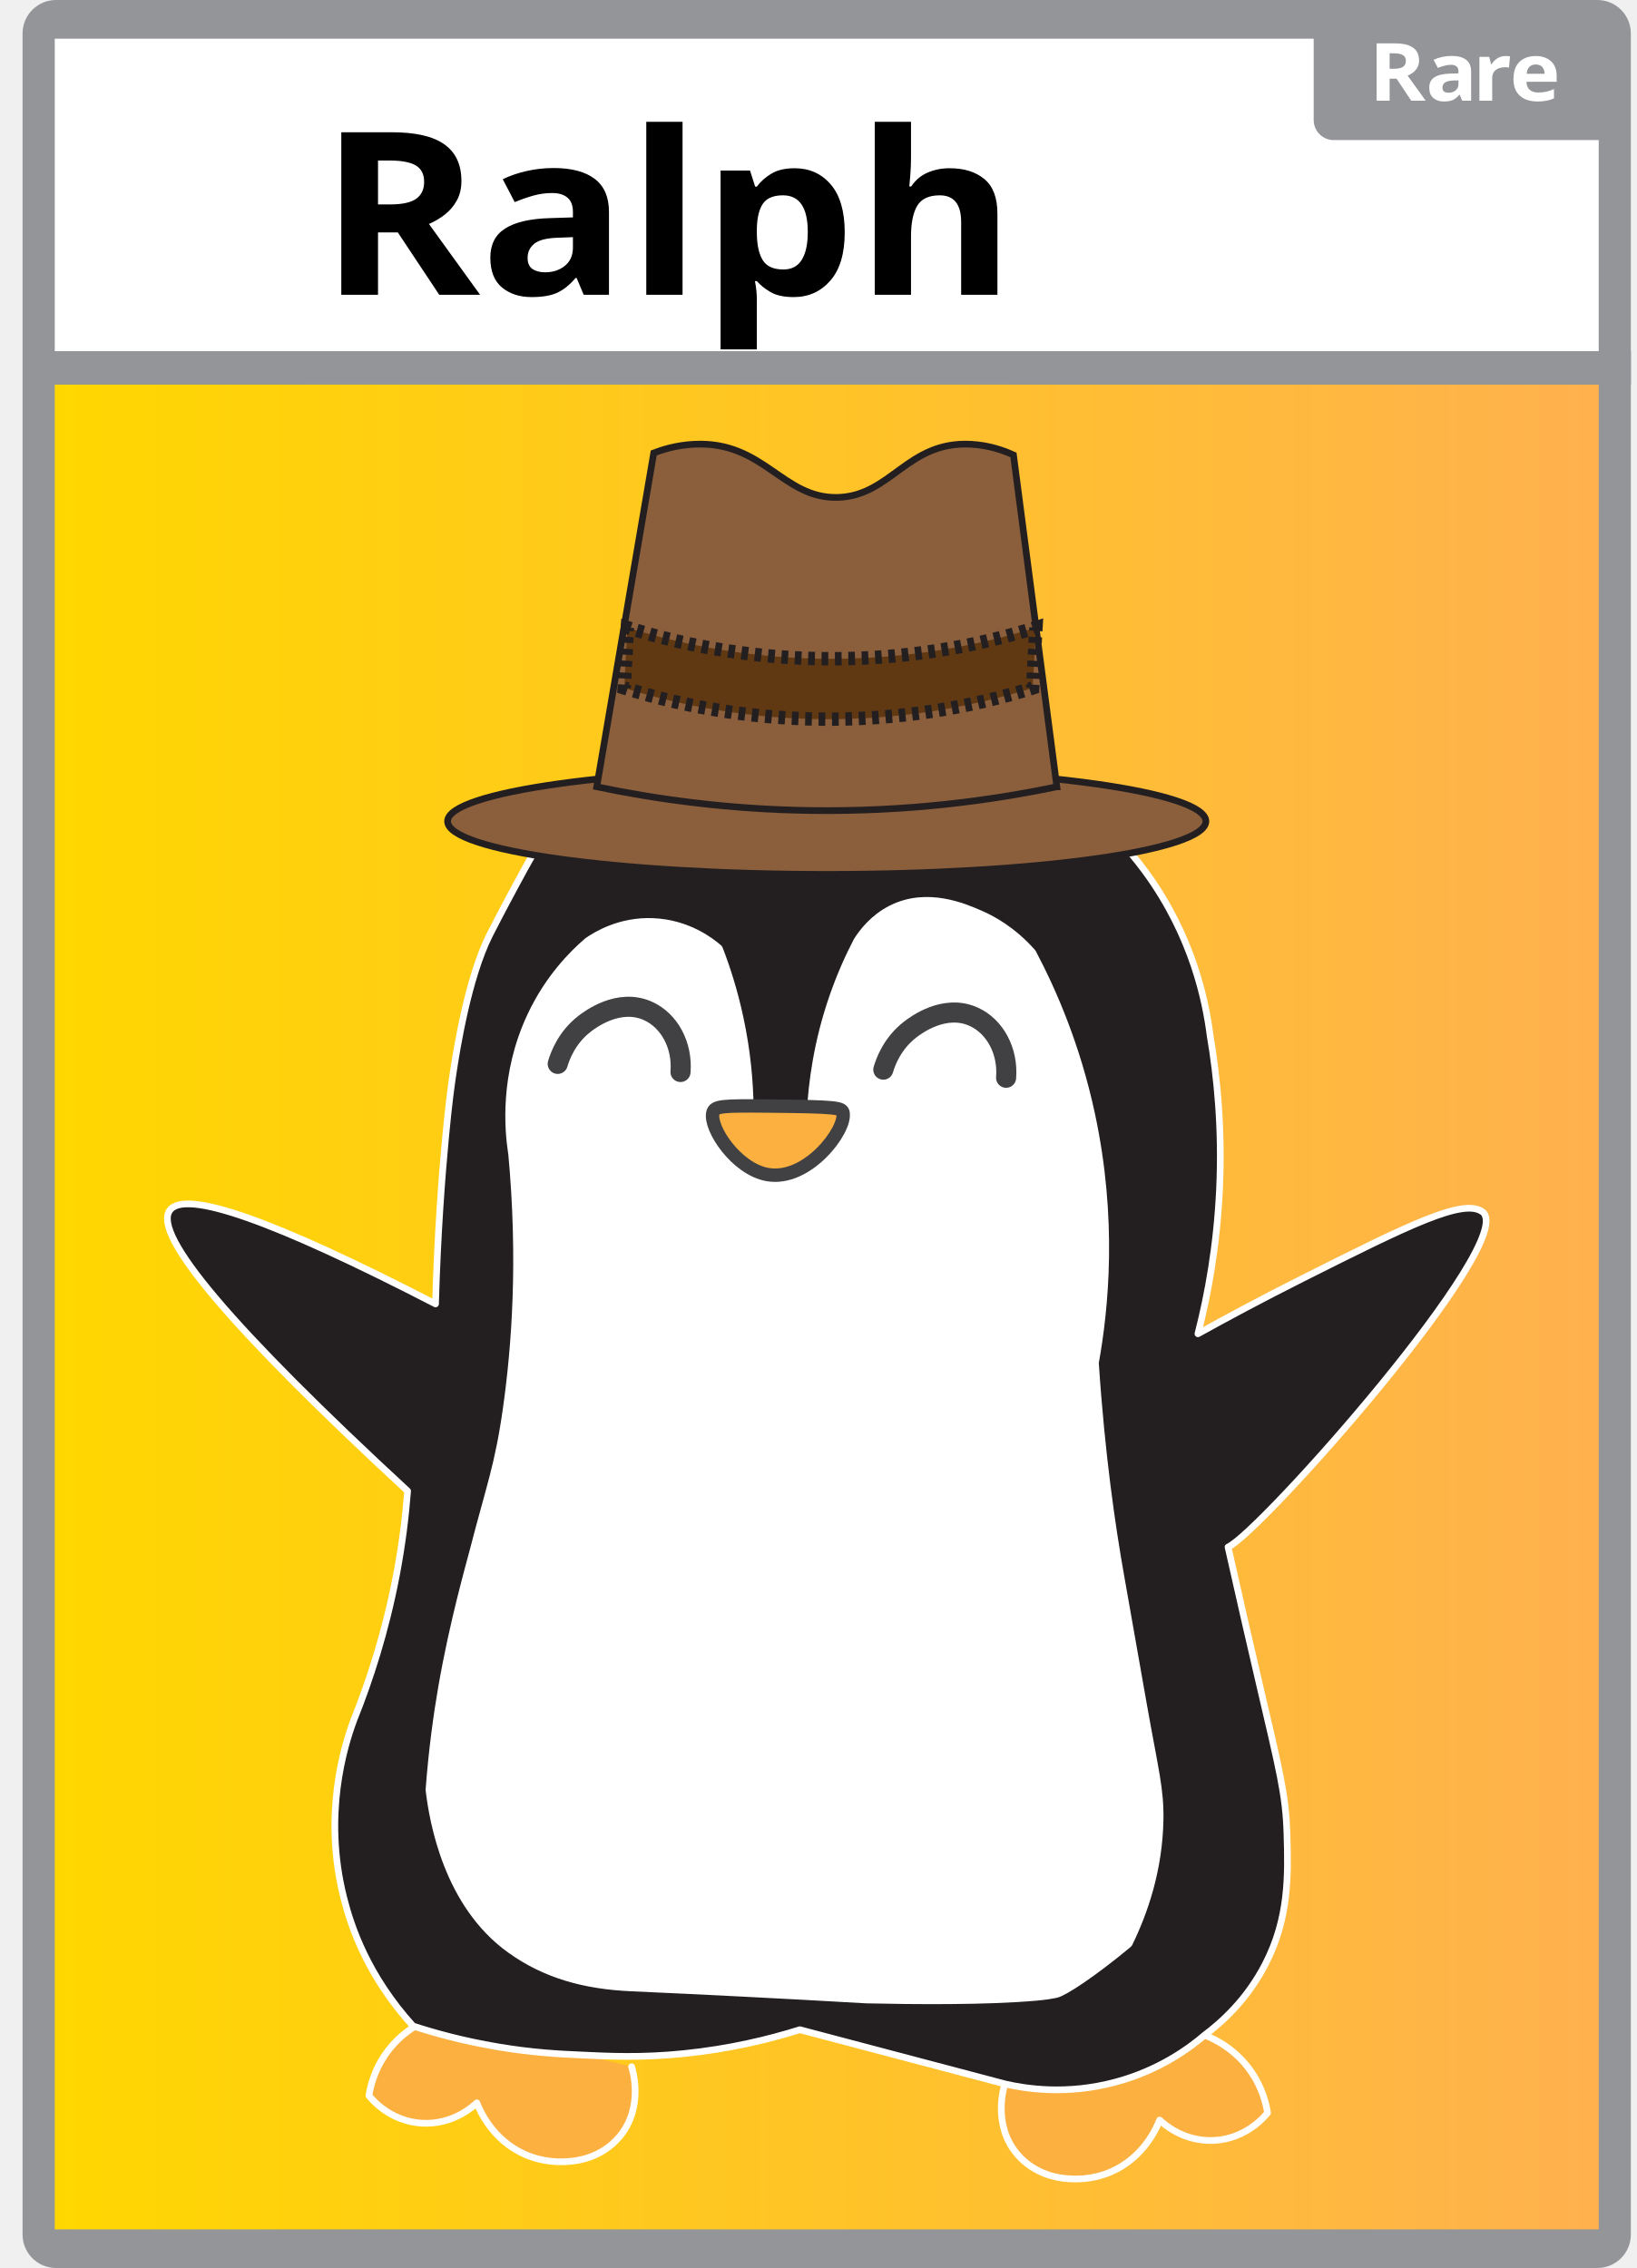
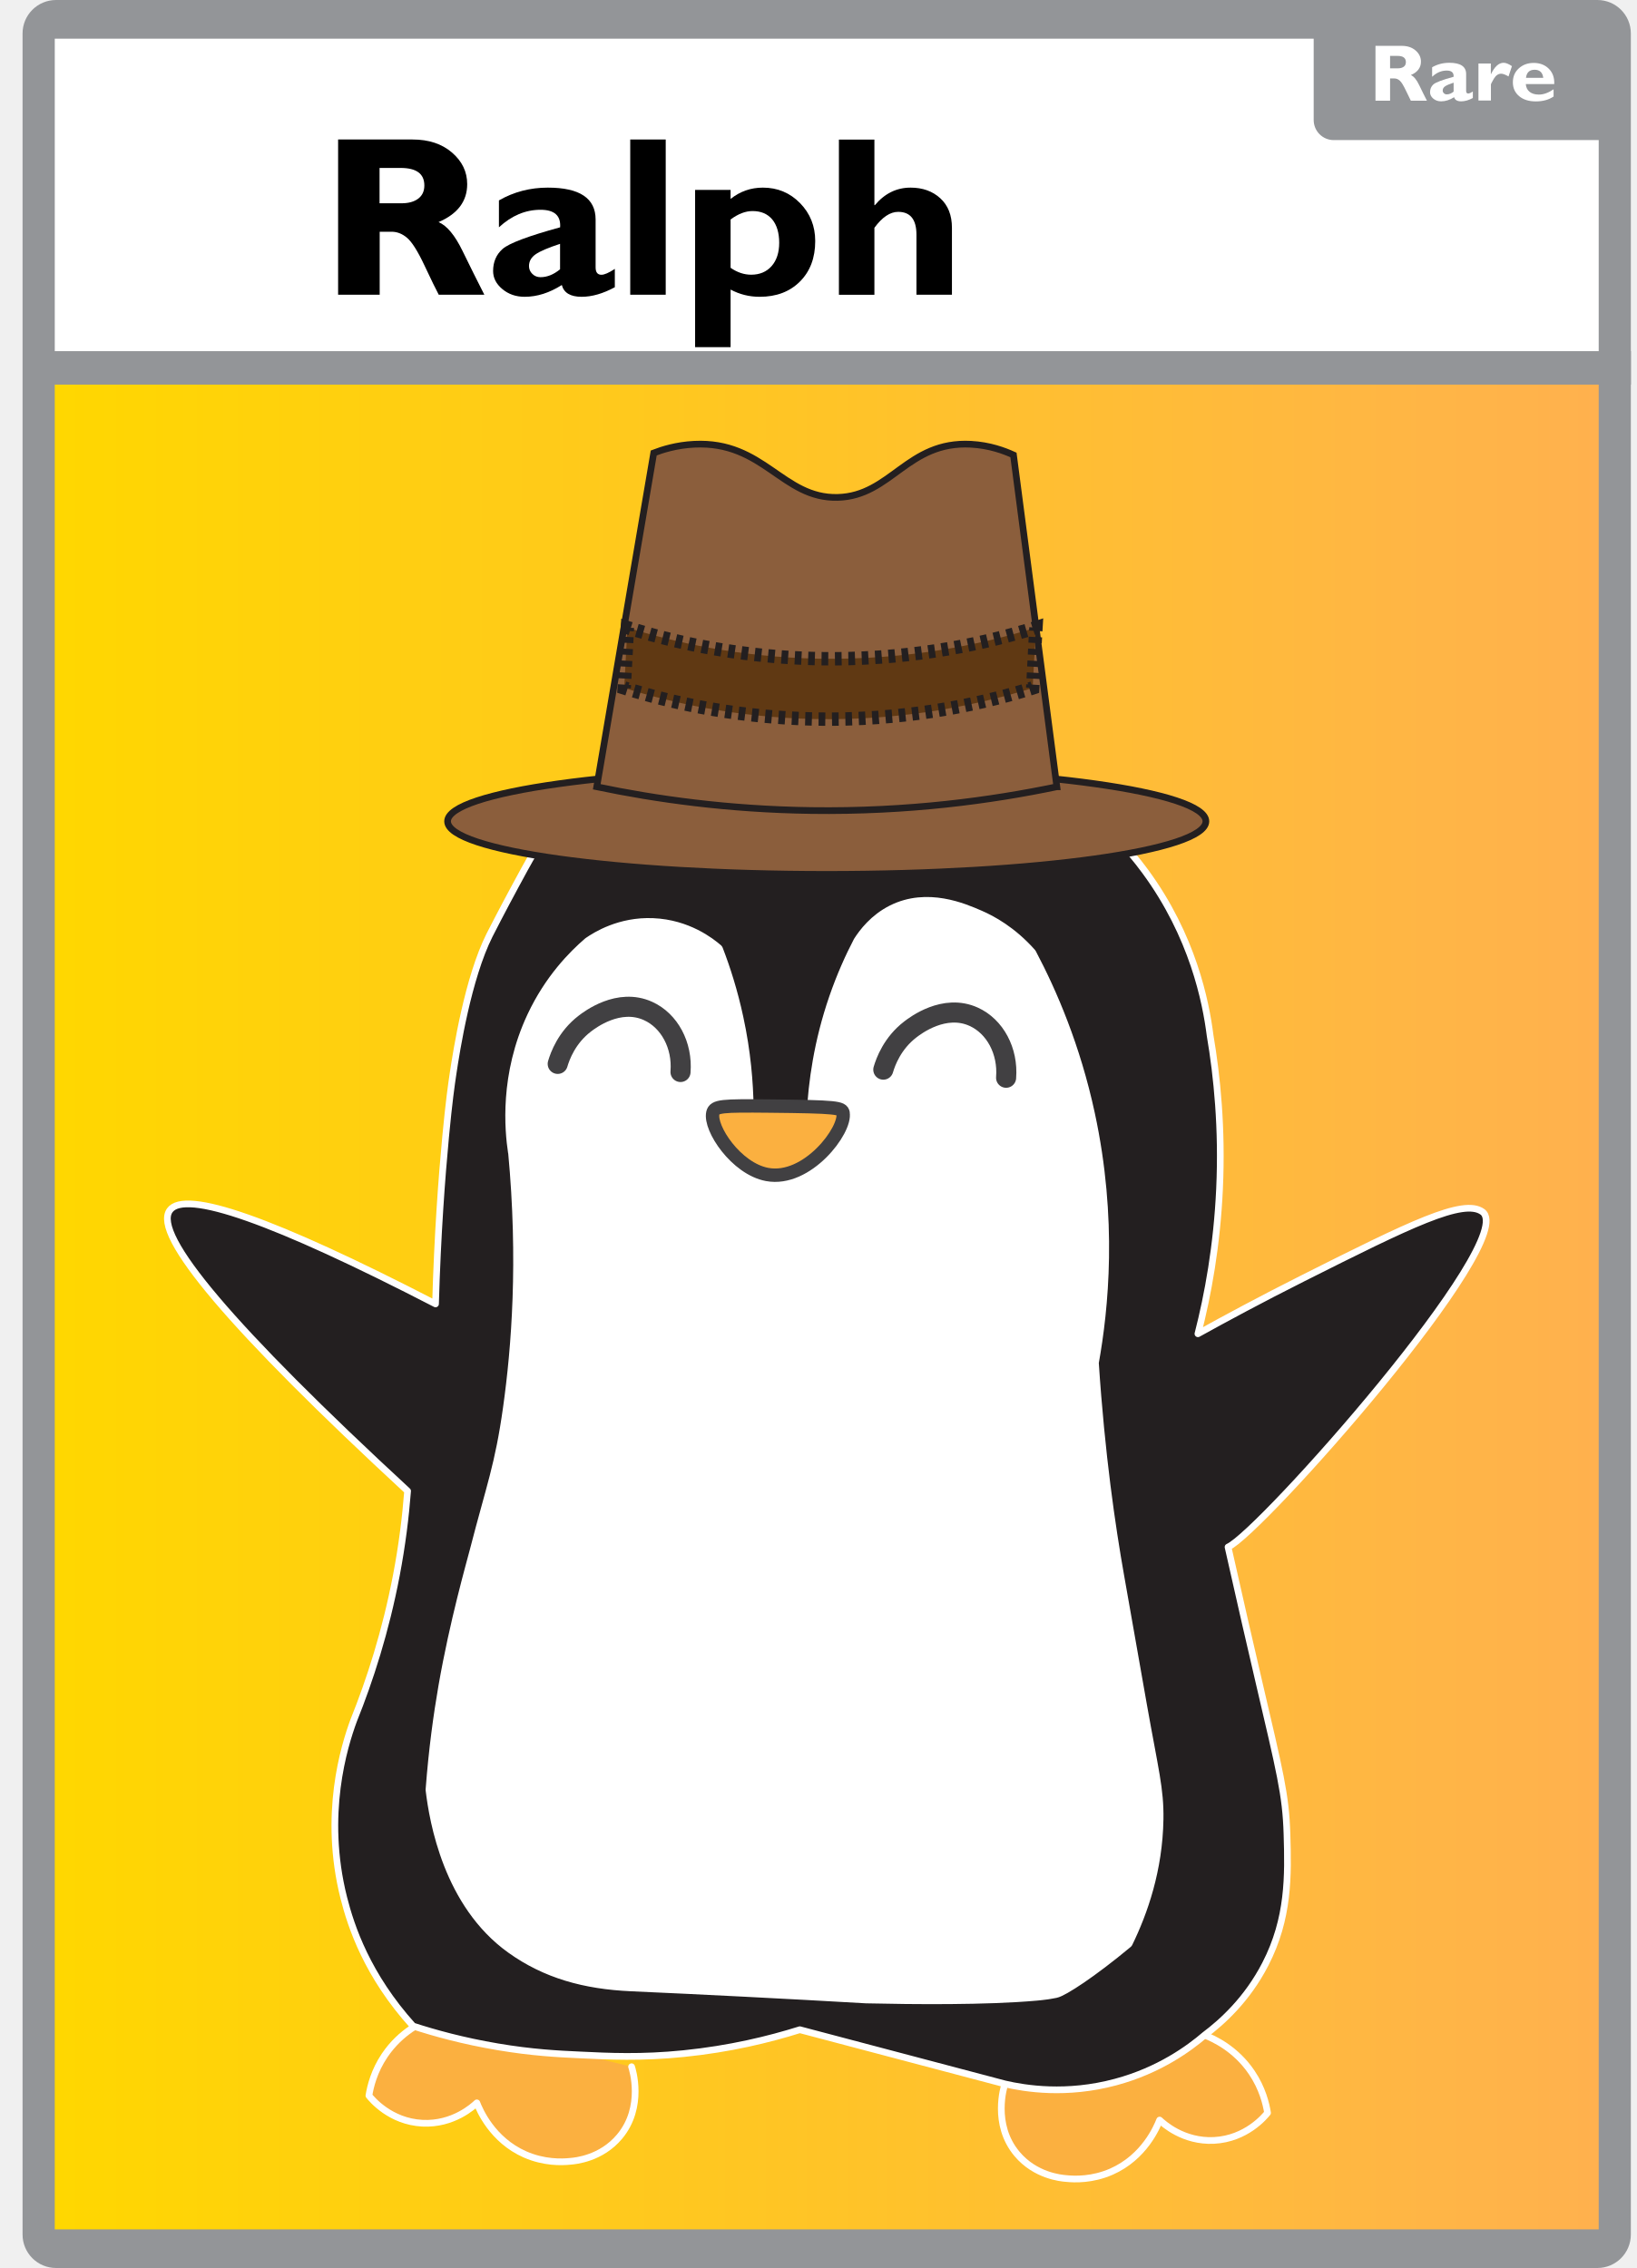
<svg xmlns="http://www.w3.org/2000/svg" id="Outline" width="244.38" height="338.83" viewBox="0 0 244.38 338.83">
  <defs>
    <style>
      .cls-1 {
        stroke-dasharray: 1 1;
      }

      .cls-1, .cls-2, .cls-3, .cls-4, .cls-5 {
        stroke-miterlimit: 10;
      }

      .cls-1, .cls-2, .cls-4, .cls-5 {
        stroke: #231f20;
      }

      .cls-1, .cls-6, .cls-4, .cls-5, .cls-7 {
        stroke-width: 2px;
      }

      .cls-1, .cls-3, .cls-4, .cls-8, .cls-5 {
        fill: none;
      }

      .cls-9 {
        fill: #603913;
      }

-       .cls-10 {
-         letter-spacing: -.02em;
-       }
- 
-       .cls-11 {
-         font-size: 34px;
-       }
- 
-       .cls-11, .cls-12 {
-         font-family: GillSansMT-Bold, 'Gill Sans MT';
-         font-weight: 700;
-       }
- 
      .cls-2 {
        fill: #8b5e3c;
      }

-       .cls-13 {
-         letter-spacing: 0em;
-       }
- 
-       .cls-14, .cls-6, .cls-12 {
+       .cls-10, .cls-6 {
        fill: #fff;
      }

-       .cls-15, .cls-6, .cls-16 {
+       .cls-11, .cls-6, .cls-12 {
        stroke: #fff;
      }

-       .cls-15, .cls-6, .cls-16, .cls-8, .cls-7 {
+       .cls-11, .cls-6, .cls-12, .cls-8, .cls-7 {
        stroke-linecap: round;
        stroke-linejoin: round;
      }

-       .cls-15, .cls-7 {
+       .cls-11, .cls-7 {
        fill: #fbb040;
      }

-       .cls-16 {
+       .cls-12 {
        fill: #231f20;
      }

      .cls-3 {
        stroke: #939598;
        stroke-width: 5px;
      }

-       .cls-12 {
-         font-size: 12px;
-       }
- 
-       .cls-17 {
+       .cls-13 {
        fill: #939598;
      }

      .cls-8 {
        stroke-width: 3px;
      }

      .cls-8, .cls-7 {
        stroke: #414042;
      }

      .cls-5 {
        stroke-dasharray: .89 .89;
      }

-       .cls-18 {
+       .cls-14 {
        fill: url(#linear-gradient);
      }
    </style>
    <linearGradient id="linear-gradient" x1="8.18" y1="194.01" x2="238.78" y2="194.01" gradientUnits="userSpaceOnUse">
      <stop offset="0" stop-color="gold" />
      <stop offset="0" stop-color="gold" />
      <stop offset="1" stop-color="#ffb14e" />
    </linearGradient>
  </defs>
-   <rect class="cls-17" x="3.37" width="240.21" height="338.83" rx="5" ry="5" />
-   <rect class="cls-18" x="8.18" y="54.96" width="230.6" height="278.1" />
-   <path class="cls-15" d="M94.33,308.76c.11.31,1.93,6.01-1.81,10.46-2.73,3.25-6.55,3.61-7.32,3.67-1.34.14-3.94.22-6.79-1.03-4.91-2.17-6.79-6.67-7.19-7.7-.51.48-3.52,3.27-8.13,3.04-4.81-.25-7.57-3.59-7.99-4.12.22-1.37.77-3.66,2.35-6.01,2.41-3.58,5.71-5.08,7.05-5.6" />
-   <path class="cls-15" d="M150.09,311.33c-.11.31-1.93,6.01,1.81,10.46,2.73,3.25,6.55,3.61,7.32,3.67,1.34.14,3.94.22,6.79-1.03,4.91-2.17,6.79-6.67,7.19-7.7.51.48,3.52,3.27,8.13,3.04,4.81-.25,7.57-3.59,7.99-4.12-.22-1.37-.77-3.66-2.35-6.01-2.41-3.58-5.71-5.08-7.05-5.6" />
-   <path class="cls-16" d="M183.42,231.13c1.86,8.28,3.43,15.13,4.57,19.98,3.17,13.61,4.05,16.95,4.23,22.88.19,6.22.3,12.6-3.23,19.44-2.72,5.29-6.5,8.68-9.06,10.6-2.31,1.98-6.78,5.27-13.3,7.02-7.35,1.98-13.51.98-16.53.28-10.21-2.7-20.43-5.4-30.64-8.1-4.65,1.46-10.5,2.88-17.33,3.57-6.33.65-11.31.4-15.45.2-3.33-.15-7.25-.35-12.36-1.22-5.16-.87-9.44-2.06-12.63-3.1-6.85-7.58-9.26-14.86-10.35-19.18-3.12-12.4.06-22.6,1.48-26.46,2.42-6.01,4.78-13.3,6.39-21.74.85-4.47,1.37-8.68,1.67-12.55-26.28-24.29-38.12-38.27-35.53-41.92,2.26-3.19,15.49,1.47,39.7,13.97.3-10.47.94-18.96,1.51-24.99.5-5.26.86-7.76,1.11-9.43.52-3.46,2.22-14.24,5.44-20.66.25-.49,1.79-3.52,3.9-7.42.93-1.73,1.87-3.44,2.15-3.92,3.23-5.65,10.5-9.71,13.5-11.34,4.28-2.33,11.4-5.57,21.16-7.15-.34-.68-2.51-5.2-.41-10.06,1.32-3.07,3.66-4.68,4.64-5.27,3.07,2.95,6.14,5.89,9.21,8.84,1.86-2.09,4.65-4.68,8.53-6.82,1.64-.9,3.21-1.59,4.64-2.09,1.15.33,1.84.9,2.21,1.28,1.64,1.67,1.91,4.57.74,7.35-.98,2.35-1.97,4.69-2.95,7.03,4.53,1.07,19.81,5.29,30.63,20.05,7.09,9.66,9.04,19.44,9.68,24.5,1.04,6.11,1.82,13.89,1.41,22.88-.39,8.54-1.74,15.88-3.23,21.68,4.02-2.23,9.36-5.11,15.72-8.31,15.92-8,23.94-11.96,26.77-9.91,5.67,4.11-33.24,48-37.99,50.08Z" />
+   <rect class="cls-13" x="3.37" width="240.21" height="338.83" rx="5" ry="5" />
+   <rect class="cls-14" x="8.18" y="54.96" width="230.6" height="278.1" />
+   <path class="cls-11" d="M94.33,308.76c.11.31,1.93,6.01-1.81,10.46-2.73,3.25-6.55,3.61-7.32,3.67-1.34.14-3.94.22-6.79-1.03-4.91-2.17-6.79-6.67-7.19-7.7-.51.48-3.52,3.27-8.13,3.04-4.81-.25-7.57-3.59-7.99-4.12.22-1.37.77-3.66,2.35-6.01,2.41-3.58,5.71-5.08,7.05-5.6" />
+   <path class="cls-11" d="M150.09,311.33c-.11.31-1.93,6.01,1.81,10.46,2.73,3.25,6.55,3.61,7.32,3.67,1.34.14,3.94.22,6.79-1.03,4.91-2.17,6.79-6.67,7.19-7.7.51.48,3.52,3.27,8.13,3.04,4.81-.25,7.57-3.59,7.99-4.12-.22-1.37-.77-3.66-2.35-6.01-2.41-3.58-5.71-5.08-7.05-5.6" />
+   <path class="cls-12" d="M183.42,231.13c1.86,8.28,3.43,15.13,4.57,19.98,3.17,13.61,4.05,16.95,4.23,22.88.19,6.22.3,12.6-3.23,19.44-2.72,5.29-6.5,8.68-9.06,10.6-2.31,1.98-6.78,5.27-13.3,7.02-7.35,1.98-13.51.98-16.53.28-10.21-2.7-20.43-5.4-30.64-8.1-4.65,1.46-10.5,2.88-17.33,3.57-6.33.65-11.31.4-15.45.2-3.33-.15-7.25-.35-12.36-1.22-5.16-.87-9.44-2.06-12.63-3.1-6.85-7.58-9.26-14.86-10.35-19.18-3.12-12.4.06-22.6,1.48-26.46,2.42-6.01,4.78-13.3,6.39-21.74.85-4.47,1.37-8.68,1.67-12.55-26.28-24.29-38.12-38.27-35.53-41.92,2.26-3.19,15.49,1.47,39.7,13.97.3-10.47.94-18.96,1.51-24.99.5-5.26.86-7.76,1.11-9.43.52-3.46,2.22-14.24,5.44-20.66.25-.49,1.79-3.52,3.9-7.42.93-1.73,1.87-3.44,2.15-3.92,3.23-5.65,10.5-9.71,13.5-11.34,4.28-2.33,11.4-5.57,21.16-7.15-.34-.68-2.51-5.2-.41-10.06,1.32-3.07,3.66-4.68,4.64-5.27,3.07,2.95,6.14,5.89,9.21,8.84,1.86-2.09,4.65-4.68,8.53-6.82,1.64-.9,3.21-1.59,4.64-2.09,1.15.33,1.84.9,2.21,1.28,1.64,1.67,1.91,4.57.74,7.35-.98,2.35-1.97,4.69-2.95,7.03,4.53,1.07,19.81,5.29,30.63,20.05,7.09,9.66,9.04,19.44,9.68,24.5,1.04,6.11,1.82,13.89,1.41,22.88-.39,8.54-1.74,15.88-3.23,21.68,4.02-2.23,9.36-5.11,15.72-8.31,15.92-8,23.94-11.96,26.77-9.91,5.67,4.11-33.24,48-37.99,50.08Z" />
  <path class="cls-6" d="M76.89,172.08c1.53,16.28.5,29.3-.76,38.28-1.22,8.72-2.48,11.67-4.99,21.41-.48,1.87-2.98,10.54-4.67,20.26-.73,4.21-1.45,9.38-1.9,15.35.55,4.63,2.65,16.89,11.94,23.53,5.12,3.66,10.85,5.27,17.81,5.58,5.53.25,11.09.51,16.68.8,6.16.31,12.29.65,18.38,1,6.98.16,17.88.27,25.39-.4.41-.04.94-.09,1.59-.18,0,0,.65-.1,1.25-.22,1.04-.21,5.29-2.95,10.61-7.38,2.23-4.58,4.43-10.84,4.55-18.34.07-4.45-.73-7.2-2.46-16.95-1.14-6.45-2.27-12.9-3.41-19.34-1.3-7.34-2.88-18.07-3.79-31.9,1.46-8.09,2.81-21.41-.57-37.09-2.17-10.08-5.66-18.14-8.72-23.93-2.89-3.25-5.85-4.83-7.58-5.58-2.41-1.05-7.75-3.38-12.89-.8-2.6,1.31-4.15,3.37-4.93,4.59-1.25,2.4-2.5,5.19-3.6,8.37-2.29,6.64-3.09,12.67-3.33,17.32-2.17-.32-4.35-.64-6.52-.97h-3.41c-.06-3.72-.42-8.28-1.52-13.36-.84-3.91-1.93-7.32-3.03-10.17-1.05-.91-4.43-3.58-9.48-3.79-4.85-.21-8.32,1.99-9.48,2.79-2.27,1.95-5.76,5.48-8.34,10.97-4.11,8.74-3.32,16.93-2.84,20.14Z" />
  <path class="cls-8" d="M83.3,158.94c.34-1.15,1.33-3.94,4.05-6.02.72-.55,5.06-3.88,9.45-1.88,3.18,1.44,5.16,5.11,4.84,9.11" />
  <path class="cls-8" d="M131.93,159.8c.34-1.15,1.33-3.94,4.05-6.02.72-.55,5.06-3.88,9.45-1.88,3.18,1.44,5.16,5.11,4.84,9.11" />
  <path class="cls-7" d="M125.92,166.26c-.16-.77-.87-.92-11.02-1.02-7.05-.07-8.18-.02-8.43,1.02-.53,2.28,3.48,8.33,8.1,9.2,6,1.13,11.86-6.66,11.34-9.2Z" />
-   <rect class="cls-14" x="8.18" y="5.78" width="230.6" height="49.18" />
-   <path class="cls-17" d="M196.21,5.17h43.8v15.76h-40.8c-1.66,0-3-1.34-3-3V5.17h0Z" />
-   <text class="cls-11" transform="translate(47.7 44.04) scale(1.07 1)">
-     <tspan x="0" y="0">Ralph</tspan>
-   </text>
-   <text class="cls-12" transform="translate(204.46 15.04) scale(1.07 1)">
-     <tspan x="0" y="0">Ra</tspan>
-     <tspan class="cls-10" x="14.49" y="0">r</tspan>
-     <tspan class="cls-13" x="19.63" y="0">e</tspan>
-   </text>
+   <rect class="cls-10" x="8.18" y="5.78" width="230.6" height="49.18" />
+   <path class="cls-13" d="M196.21,5.17h43.8v15.76h-40.8c-1.66,0-3-1.34-3-3V5.17h0Z" />
+   <g>
+     <path d="M50.48,20.84h11.14c2.42,0,4.38.65,5.89,1.95,1.51,1.3,2.27,2.87,2.27,4.72,0,2.56-1.43,4.45-4.28,5.67,1.25.53,2.44,1.96,3.57,4.28,1.13,2.32,2.22,4.51,3.27,6.57h-6.81c-.41-.76-1.12-2.22-2.13-4.37-1.01-2.15-1.88-3.52-2.6-4.13-.72-.61-1.49-.91-2.31-.91h-1.78v9.41h-6.21v-23.19ZM56.69,25.09v5.28h3.28c1.05,0,1.88-.23,2.49-.69.61-.46.92-1.11.92-1.97,0-1.75-1.18-2.62-3.55-2.62h-3.14Z" />
+     <path d="M91.83,40.17v2.74c-1.76.95-3.41,1.43-4.96,1.43-1.67,0-2.65-.59-2.96-1.76-1.84,1.17-3.69,1.76-5.55,1.76-1.31,0-2.42-.39-3.34-1.16s-1.37-1.67-1.37-2.69c0-1.36.47-2.46,1.42-3.3.95-.84,3.81-1.92,8.59-3.23.12-1.75-.86-2.62-2.93-2.62-2.25,0-4.32.87-6.21,2.62v-4.02c2.21-1.27,4.65-1.91,7.3-1.91,4.76,0,7.14,1.59,7.14,4.77v7.15c0,.73.29,1.1.87,1.1.44,0,1.11-.29,2-.88ZM83.65,40.23v-3.8c-1.77.58-2.99,1.1-3.65,1.56s-.99,1.05-.99,1.76c0,.46.17.85.5,1.17.33.33.74.49,1.21.49,1,0,1.97-.39,2.93-1.18Z" />
+     <path d="M99.43,20.84v23.19h-5.3v-23.19h5.3Z" />
+     <path d="M109.12,28.36v1.36c1.42-1.13,3.02-1.69,4.82-1.69,2.19,0,4.04.77,5.55,2.31s2.27,3.43,2.27,5.67c0,2.52-.76,4.53-2.28,6.05-1.52,1.52-3.52,2.28-6.02,2.28-1.55,0-2.99-.36-4.34-1.08v8.6h-5.3v-23.49h5.3ZM109.12,32.8v7.21c1,.69,2.02,1.03,3.07,1.03,1.28,0,2.3-.43,3.06-1.29.75-.86,1.13-2.02,1.13-3.48s-.35-2.66-1.04-3.49c-.7-.83-1.67-1.25-2.94-1.25-1.06,0-2.15.42-3.28,1.26Z" />
+     <path d="M130.6,20.84v9.81h.07c1.47-1.75,3.25-2.62,5.33-2.62,1.8,0,3.28.53,4.44,1.59s1.74,2.53,1.74,4.41v10h-5.3v-8.96c0-2.28-.91-3.42-2.73-3.42-1.2,0-2.38.79-3.55,2.38v10.01h-5.3v-23.19h5.3Z" />
+   </g>
+   <g>
+     <path class="cls-10" d="M205.44,6.85h3.92c.85,0,1.54.23,2.07.69s.8,1.01.8,1.67c0,.9-.5,1.57-1.51,2,.44.19.86.69,1.25,1.51s.78,1.59,1.15,2.32h-2.4c-.14-.27-.39-.78-.75-1.54s-.66-1.24-.91-1.46-.52-.32-.81-.32h-.63v3.32h-2.18V6.85ZM207.62,8.35v1.86h1.16c.37,0,.66-.08.88-.24.22-.16.32-.39.32-.69,0-.62-.42-.93-1.25-.93h-1.1Z" />
+     <path class="cls-10" d="M219.98,13.67v.97c-.62.34-1.2.5-1.75.5-.58,0-.93-.21-1.04-.62-.65.41-1.3.62-1.95.62-.46,0-.85-.14-1.17-.41s-.48-.59-.48-.95c0-.48.17-.87.5-1.17s1.34-.68,3.02-1.14c.04-.62-.3-.93-1.03-.93-.79,0-1.52.31-2.18.93v-1.42c.78-.45,1.63-.67,2.57-.67,1.67,0,2.51.56,2.51,1.68v2.52c0,.26.1.39.31.39.16,0,.39-.1.7-.31ZM217.11,13.69v-1.34c-.62.2-1.05.39-1.28.55s-.35.37-.35.62c0,.16.06.3.18.41.12.12.26.17.43.17.35,0,.69-.14,1.03-.42Z" />
+     <path class="cls-10" d="M222.67,9.5v1.58h.02c.54-1.13,1.17-1.7,1.89-1.7.34,0,.75.17,1.24.5l-.51,1.54c-.46-.27-.83-.41-1.1-.41-.43,0-.79.25-1.09.75-.29.5-.44.79-.44.87v2.39h-1.86v-5.53h1.86Z" />
+     <path class="cls-10" d="M232.04,13.32v1.1c-.71.48-1.59.73-2.64.73s-1.88-.26-2.5-.78c-.62-.52-.94-1.21-.94-2.07s.29-1.54.88-2.08,1.33-.82,2.24-.82,1.66.29,2.24.86c.58.57.86,1.34.82,2.3h-4.25c.04.5.23.89.57,1.16.34.27.8.41,1.38.41.7,0,1.43-.26,2.2-.79ZM227.93,11.63h2.57c-.1-.8-.53-1.21-1.29-1.21s-1.2.4-1.29,1.21Z" />
+   </g>
  <line class="cls-3" x1="5.96" y1="54.96" x2="243.59" y2="54.96" />
  <ellipse class="cls-2" cx="123.48" cy="122.7" rx="56.63" ry="7.93" />
  <path class="cls-2" d="M157.84,117.54c-9.75,2.04-22.2,3.75-36.66,3.55-12.43-.17-23.26-1.71-32.05-3.55,2.84-16.62,5.67-33.25,8.51-49.87,1.3-.5,3.41-1.17,6.04-1.3,10.41-.52,13.17,8.15,21.43,7.94,8-.2,10.4-8.45,19.92-7.94,2.76.15,4.96.97,6.34,1.6,2.16,16.52,4.32,33.05,6.48,49.57Z" />
  <g>
    <path class="cls-9" d="M93.23,102.78c6.93,2.16,16.64,4.39,28.37,4.64,13.8.29,25.09-2.28,32.64-4.64l.48-9.02c-7.56,2.36-18.84,4.92-32.64,4.64-11.73-.24-21.44-2.47-28.37-4.64l-.48,9.02Z" />
    <g>
      <path class="cls-4" d="M93.26,102.28l-.03.5c.16.05.32.1.48.15" />
      <path class="cls-1" d="M94.67,103.22c6.81,2.02,15.99,3.97,26.94,4.2,13.23.28,24.15-2.07,31.69-4.34" />
      <path class="cls-4" d="M153.77,102.93c.16-.05.32-.1.47-.15l.03-.5" />
      <line class="cls-5" x1="154.32" y1="101.39" x2="154.67" y2="94.71" />
      <path class="cls-4" d="M154.7,94.26l.03-.5c-.16.05-.32.1-.47.15" />
      <path class="cls-1" d="M153.3,94.2c-7.52,2.23-18.26,4.47-31.22,4.2-11.2-.23-20.56-2.27-27.41-4.34" />
      <path class="cls-4" d="M94.19,93.91c-.16-.05-.32-.1-.48-.15l-.03.5" />
      <line class="cls-5" x1="93.64" y1="95.15" x2="93.28" y2="101.84" />
    </g>
  </g>
</svg>
